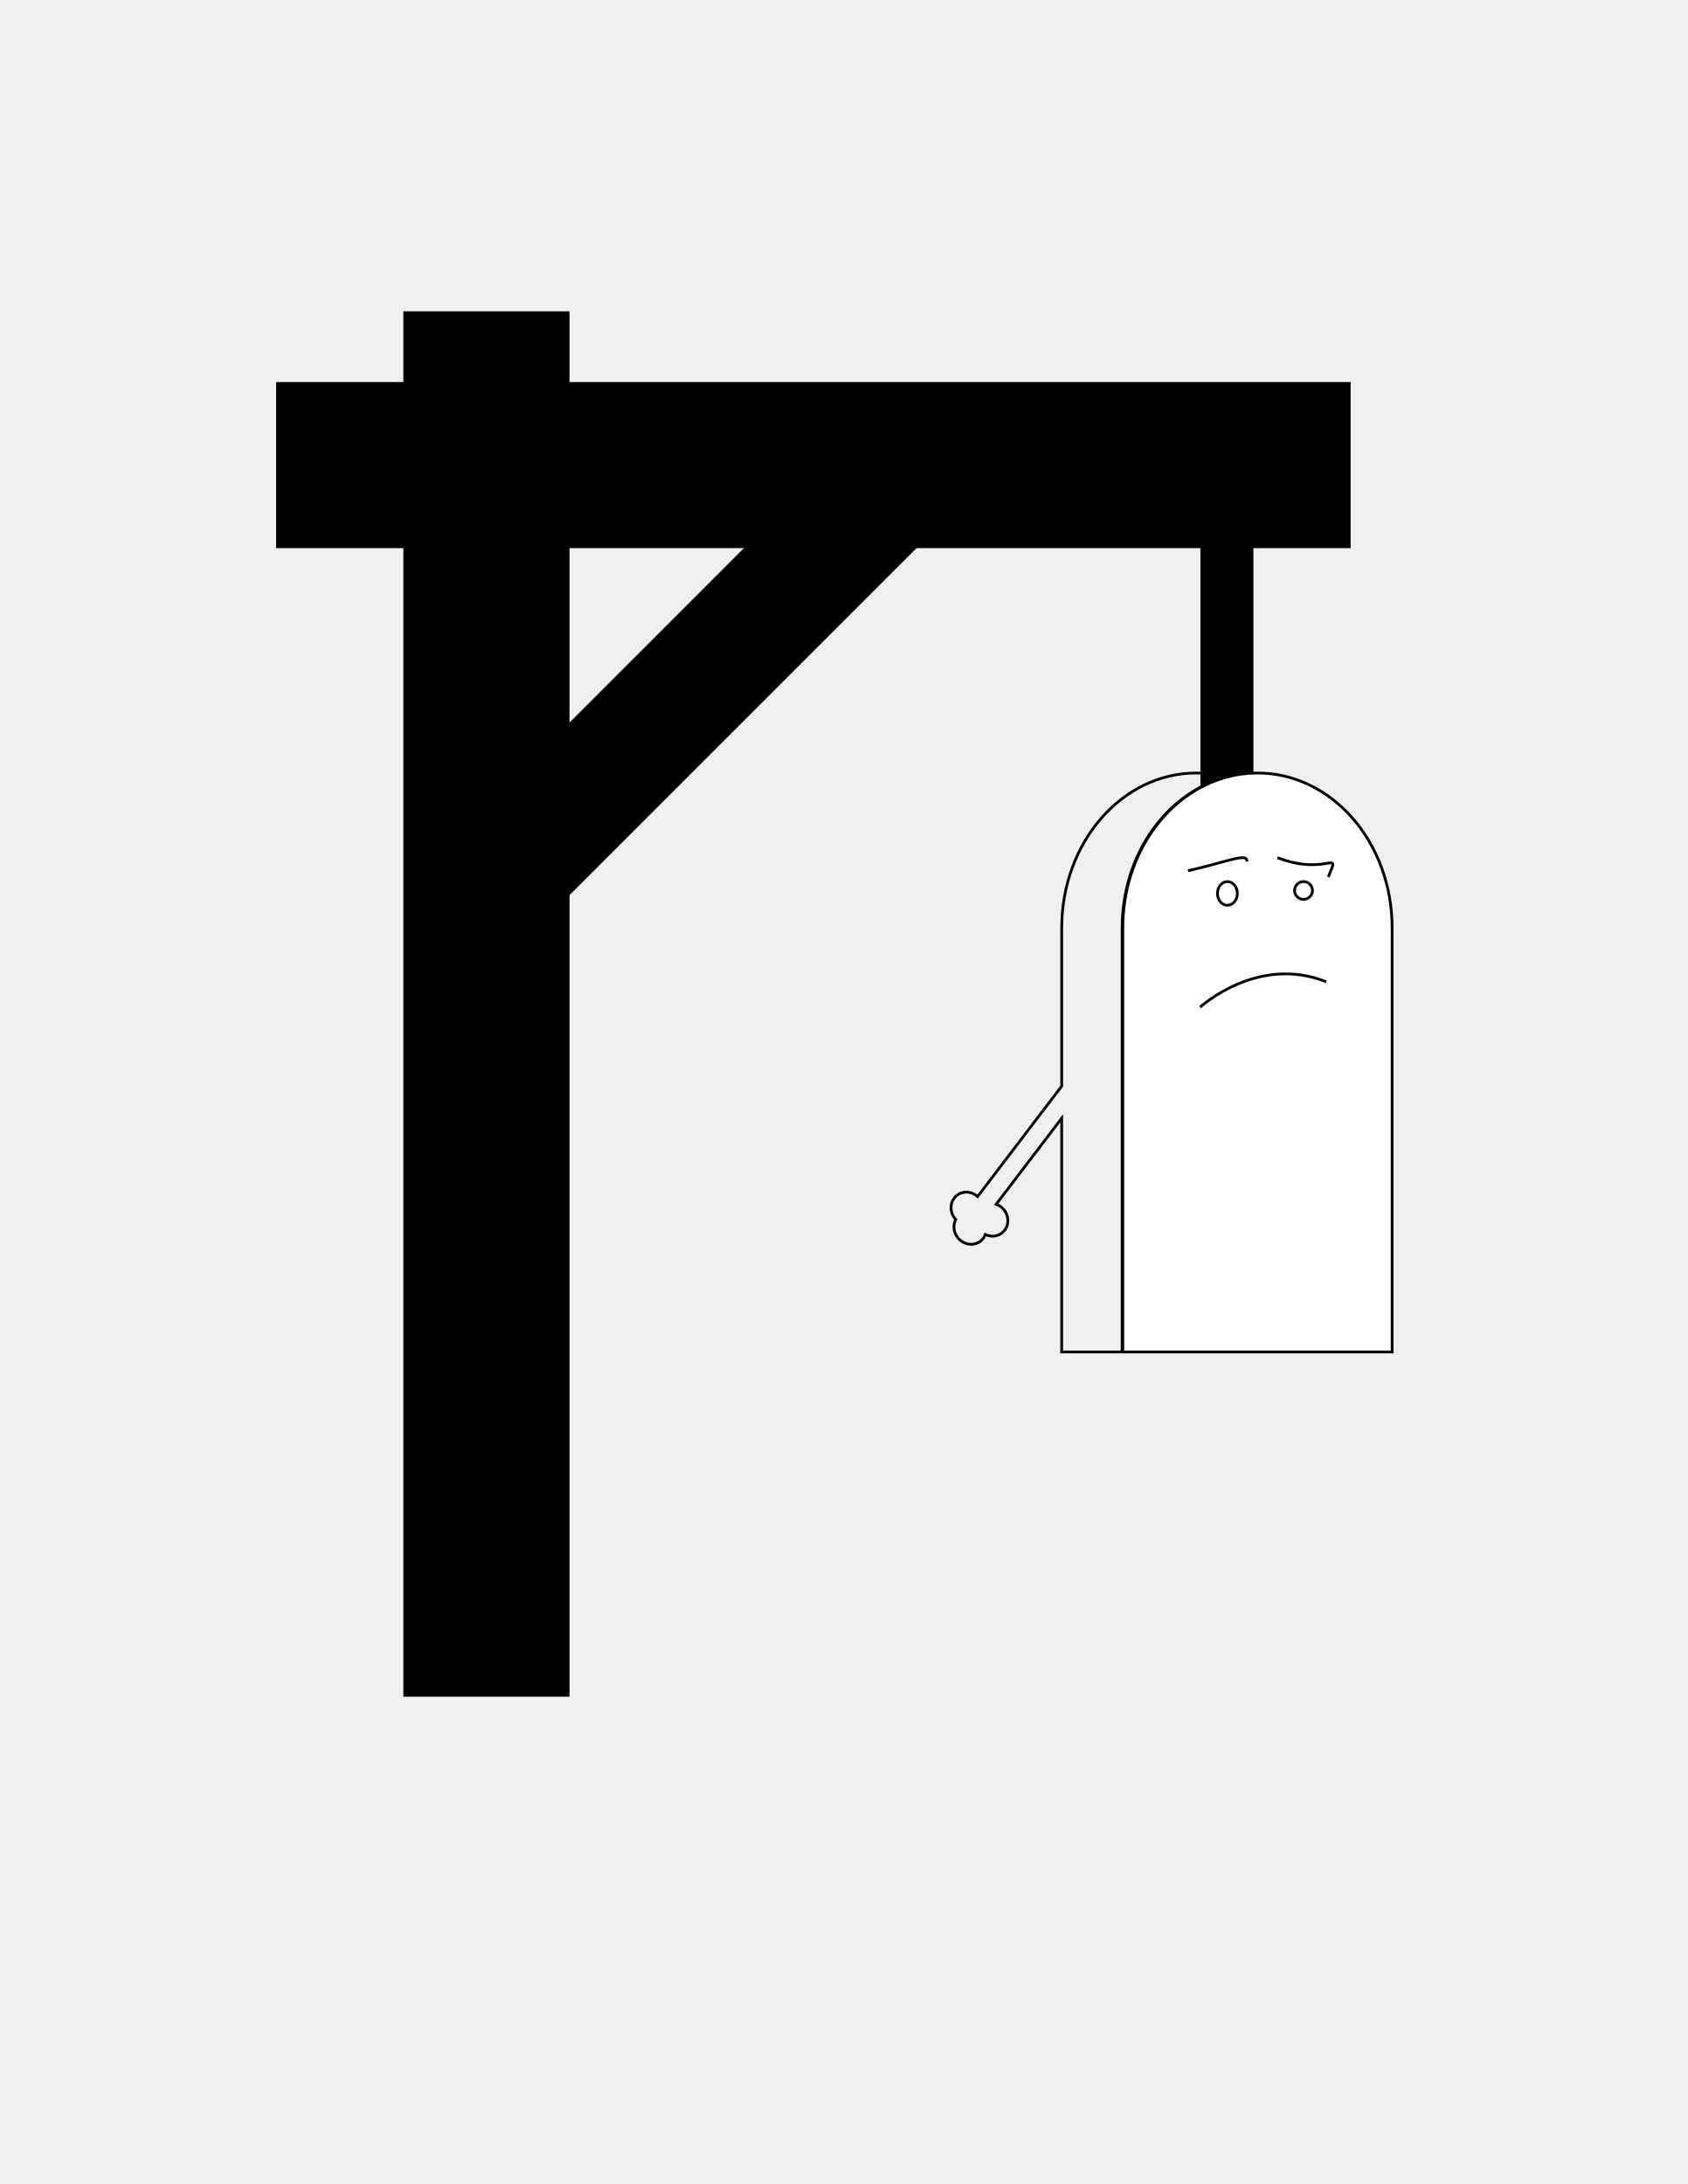
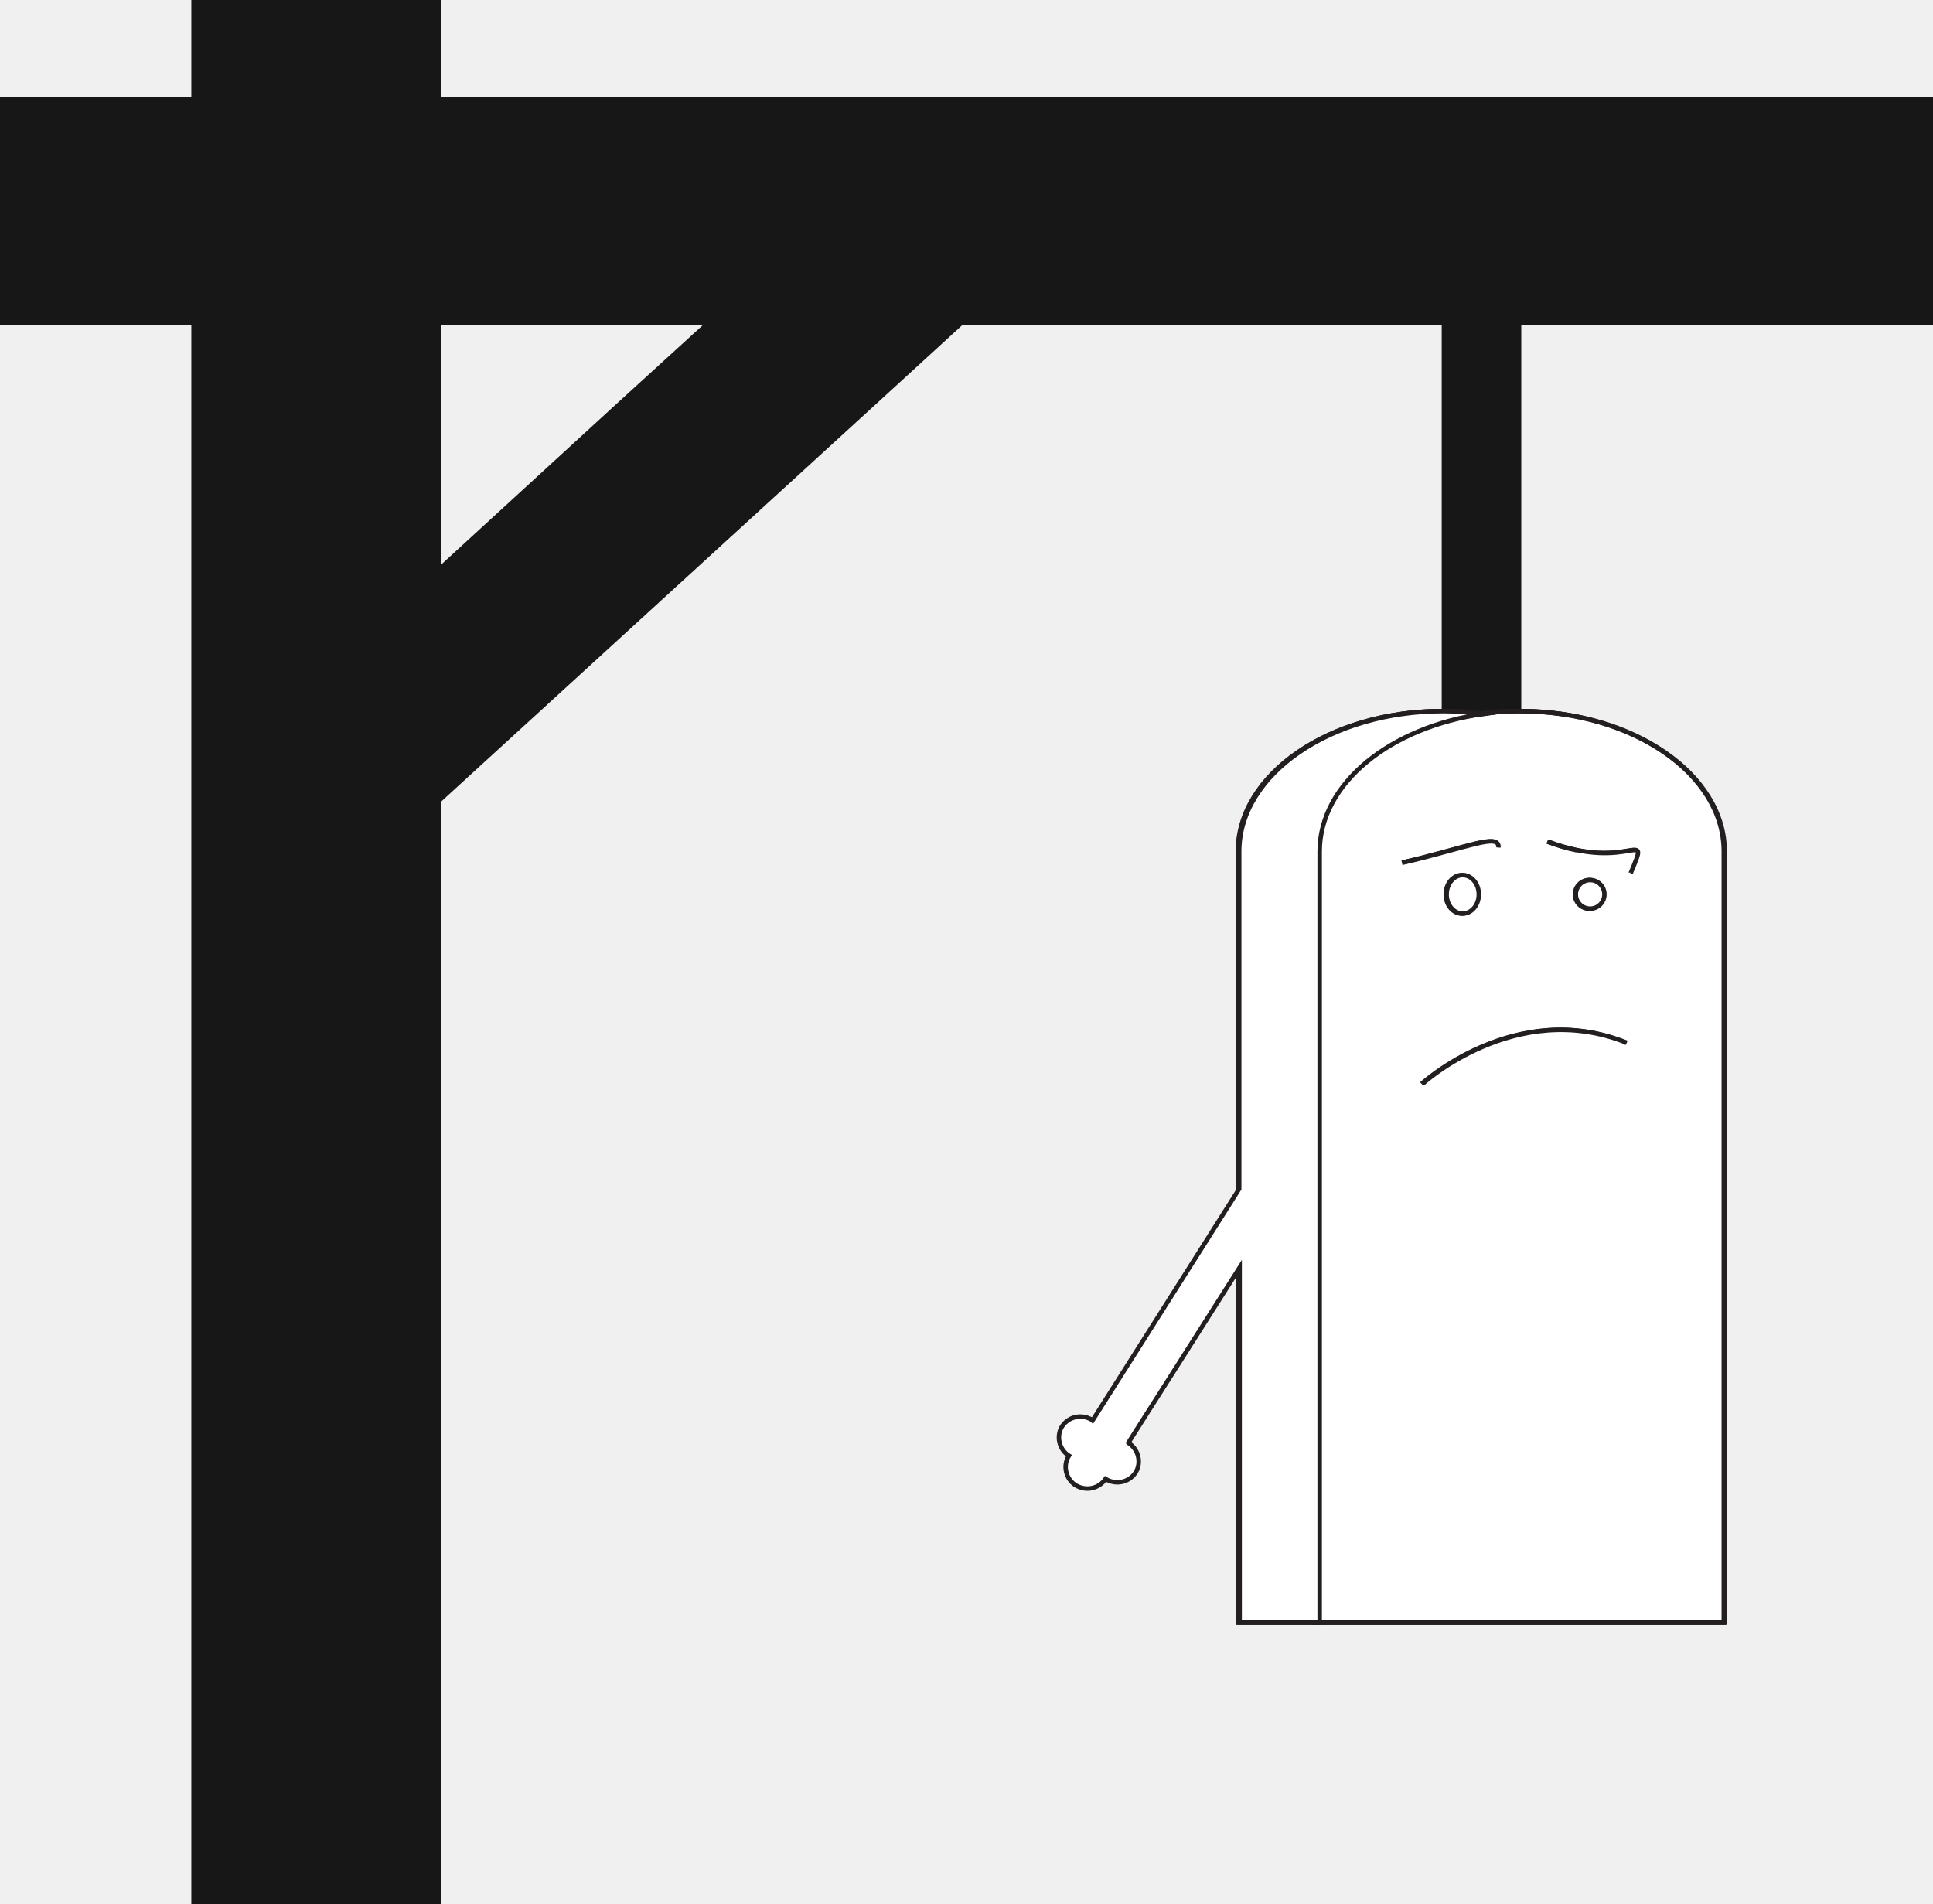
- <svg xmlns="http://www.w3.org/2000/svg" version="1.1" id="Layer_1" x="0px" y="0px" viewBox="0 0 612 792" style="enable-background:new 0 0 612 792;" xml:space="preserve">
+ <svg xmlns="http://www.w3.org/2000/svg" version="1.1" id="Layer_2_00000022550445024299106960000017014223004789691534_" x="0px" y="0px" viewBox="0 0 432.4 426" style="enable-background:new 0 0 432.4 426;" xml:space="preserve">
  <style type="text/css">
- 	.st0{fill:#FFFFFF;stroke:#000000;stroke-miterlimit:10;}
- 	.st1{fill:none;stroke:#000000;stroke-miterlimit:10;}
+ 	.st0{fill:#171717;}
+ 	.st1{fill:#FFFFFF;stroke:#231F20;stroke-miterlimit:10;}
+ 	.st2{fill:none;stroke:#231F20;stroke-miterlimit:10;}
</style>
-   <path d="M454.48,198.77v121.75c0,5.31-4.31,9.61-9.61,9.61s-9.61-4.31-9.61-9.61V198.77c0-3.68,2.06-6.88,5.11-8.48  c1.35-0.72,2.87-1.13,4.5-1.13C450.18,189.16,454.48,193.47,454.48,198.77z" />
-   <polygon points="341.32,189.78 312.03,219.08 197.51,333.61 197.51,271.01 249.43,219.08 278.72,189.78 " />
+   <path class="st0" d="M340.3,72.8V176c0,4.5-4,8.1-8.9,8.1s-8.9-3.6-8.9-8.1V72.8c0-3.1,1.9-5.8,4.7-7.2c1.2-0.6,2.7-1,4.2-1  C336.4,64.7,340.3,68.3,340.3,72.8L340.3,72.8z" />
+   <polygon class="st0" points="223.5,65.2 196.4,90 90.2,187.1 90.2,134.1 138.3,90 165.5,65.2 " />
+   <polygon class="st0" points="86,21.7 82.2,21.7 0,21.7 0,72.8 82.2,72.8 86,72.8 170.1,72.8 237.8,72.8 376.9,72.8 432.4,72.8   432.4,21.7 " />
+   <polygon class="st0" points="98.6,179.5 98.6,426 42.8,426 42.8,72.8 42.8,21.7 42.8,0 98.6,0 98.6,21.7 98.6,72.8 98.6,133.1 " />
  <g>
-     <polygon points="177.64,138.54 174.23,138.54 100.12,138.54 100.12,198.77 174.23,198.77 177.64,198.77 253.39,198.77    314.4,198.77 439.76,198.77 489.73,198.77 489.73,138.54  " />
-     <polygon points="206.5,324.63 206.5,615.29 146.26,615.29 146.26,198.77 146.26,138.54 146.26,112.91 206.5,112.91 206.5,138.54    206.5,198.77 206.5,269.85  " />
+     <g>
+       <path class="st1" d="M339.8,159.1c-25.2,0-45.7,14.1-45.7,31.4V363h91.4V190.5C385.5,173.2,365.1,159.1,339.8,159.1L339.8,159.1    L339.8,159.1z" />
+       <path class="st1" d="M331.6,159.7c-2.9-0.4-5.9-0.6-9-0.6c-25.2,0-45.7,14.1-45.7,31.4V363h17.9V190.5    C294.9,175.3,310.7,162.6,331.6,159.7L331.6,159.7L331.6,159.7z" />
+     </g>
+     <path class="st1" d="M313.6,193c14.7-3.4,21.6-6.7,21.4-3.4" />
+     <path class="st1" d="M346,188.3c18.5,7,23-3.8,18.5,7" />
+     <ellipse class="st1" cx="355.5" cy="200.1" rx="3.2" ry="3.2" />
+     <path class="st1" d="M318,242.5c0,0,20.9-19.2,45.7-9.2" />
+     <ellipse class="st1" cx="327" cy="200.1" rx="3.6" ry="4.3" />
  </g>
  <g>
-     <path class="st0" d="M455.95,280.32c-3.77,0-7.44,0.49-10.96,1.42c-21.69,5.72-37.87,28.07-37.87,54.76v153.77h97.66V336.5   C504.78,305.47,482.92,280.32,455.95,280.32z" />
-     <path class="st0" d="M430.75,315.78c14.7-3.36,21.63-6.72,21.37-3.36" />
-     <path class="st0" d="M463.17,311.03c18.47,6.99,23-3.83,18.47,6.99" />
-     <ellipse class="st0" cx="445.05" cy="323.99" rx="3.61" ry="4.29" />
-     <ellipse class="st0" cx="472.64" cy="322.92" rx="3.25" ry="3.22" />
-     <path class="st0" d="M435.14,365.24c0,0,20.86-19.16,45.74-9.21" />
+     <g>
+       <path class="st1" d="M339.9,159.1c-25.2,0-45.7,14.1-45.7,31.4V363h91.4V190.5C385.6,173.2,365.2,159.1,339.9,159.1L339.9,159.1    L339.9,159.1z" />
+       <path class="st1" d="M331.7,159.7c-2.9-0.4-5.9-0.6-9-0.6c-25.2,0-45.7,14.1-45.7,31.4V363H295V190.5    C295,175.3,310.8,162.6,331.7,159.7L331.7,159.7L331.7,159.7z" />
+     </g>
+     <path class="st1" d="M313.6,193c14.7-3.4,21.6-6.7,21.4-3.4" />
+     <path class="st1" d="M346.1,188.3c18.5,7,23-3.8,18.5,7" />
+     <ellipse class="st1" cx="355.5" cy="200.1" rx="3.2" ry="3.2" />
+     <path class="st1" d="M318,242.5c0,0,20.9-19.2,45.7-9.2" />
+     <ellipse class="st1" cx="327" cy="200.1" rx="3.6" ry="4.3" />
  </g>
-   <path class="st1" d="M433.8,280.32c-26.97,0-48.83,25.15-48.83,56.18v57.37l-30.48,40.02c-2.15-1.91-5.33-2.15-7.54-0.39  c-2.5,1.98-2.82,5.73-0.72,8.37c0.1,0.13,0.22,0.22,0.33,0.34c-1.06,2.02-0.86,4.63,0.72,6.62c2.1,2.64,5.82,3.18,8.32,1.2  c0.8-0.63,1.34-1.45,1.69-2.35c1.97,0.93,4.3,0.8,6.04-0.58c2.5-1.98,2.82-5.73,0.72-8.37c-0.77-0.97-1.77-1.64-2.84-2.02  l23.75-31.19v84.75h21.92V336.5c0-26.68,16.16-49.01,37.84-54.75C441.21,280.83,437.55,280.32,433.8,280.32z" />
+   <path class="st2" d="M340.1,159.1c-25.2,0-45.7,14.1-45.7,31.4V363h91.4V190.5C385.8,173.2,365.3,159.1,340.1,159.1L340.1,159.1  L340.1,159.1z" />
+   <path class="st1" d="M313.8,193c14.7-3.4,21.6-6.7,21.4-3.4" />
+   <path class="st1" d="M346.3,188.3c18.5,7,23-3.8,18.5,7" />
+   <ellipse class="st1" cx="355.7" cy="200.1" rx="3.2" ry="3.2" />
+   <path class="st1" d="M318.2,242.5c0,0,20.9-19.2,45.7-9.2" />
+   <ellipse class="st1" cx="327.2" cy="200.1" rx="3.6" ry="4.3" />
+   <path class="st1" d="M322.9,159.1c-25.2,0-45.7,14.1-45.7,31.4V266l-32.8,51.8c0,0-0.1-0.1-0.1-0.1c-2.3-1.4-5.2-0.8-6.7,1.4  c-1.4,2.2-0.7,5.2,1.5,6.6c-1.4,2.2-0.7,5.2,1.5,6.6c2.3,1.4,5.2,0.8,6.7-1.4c2.3,1.4,5.2,0.8,6.7-1.4c1.4-2.2,0.7-5.2-1.5-6.6  c-0.1,0-0.1,0-0.1-0.1l24.9-39.2V363h17.9V190.5c0-15.2,15.8-27.9,36.8-30.8C329,159.4,326,159.1,322.9,159.1L322.9,159.1  L322.9,159.1z" />
</svg>
